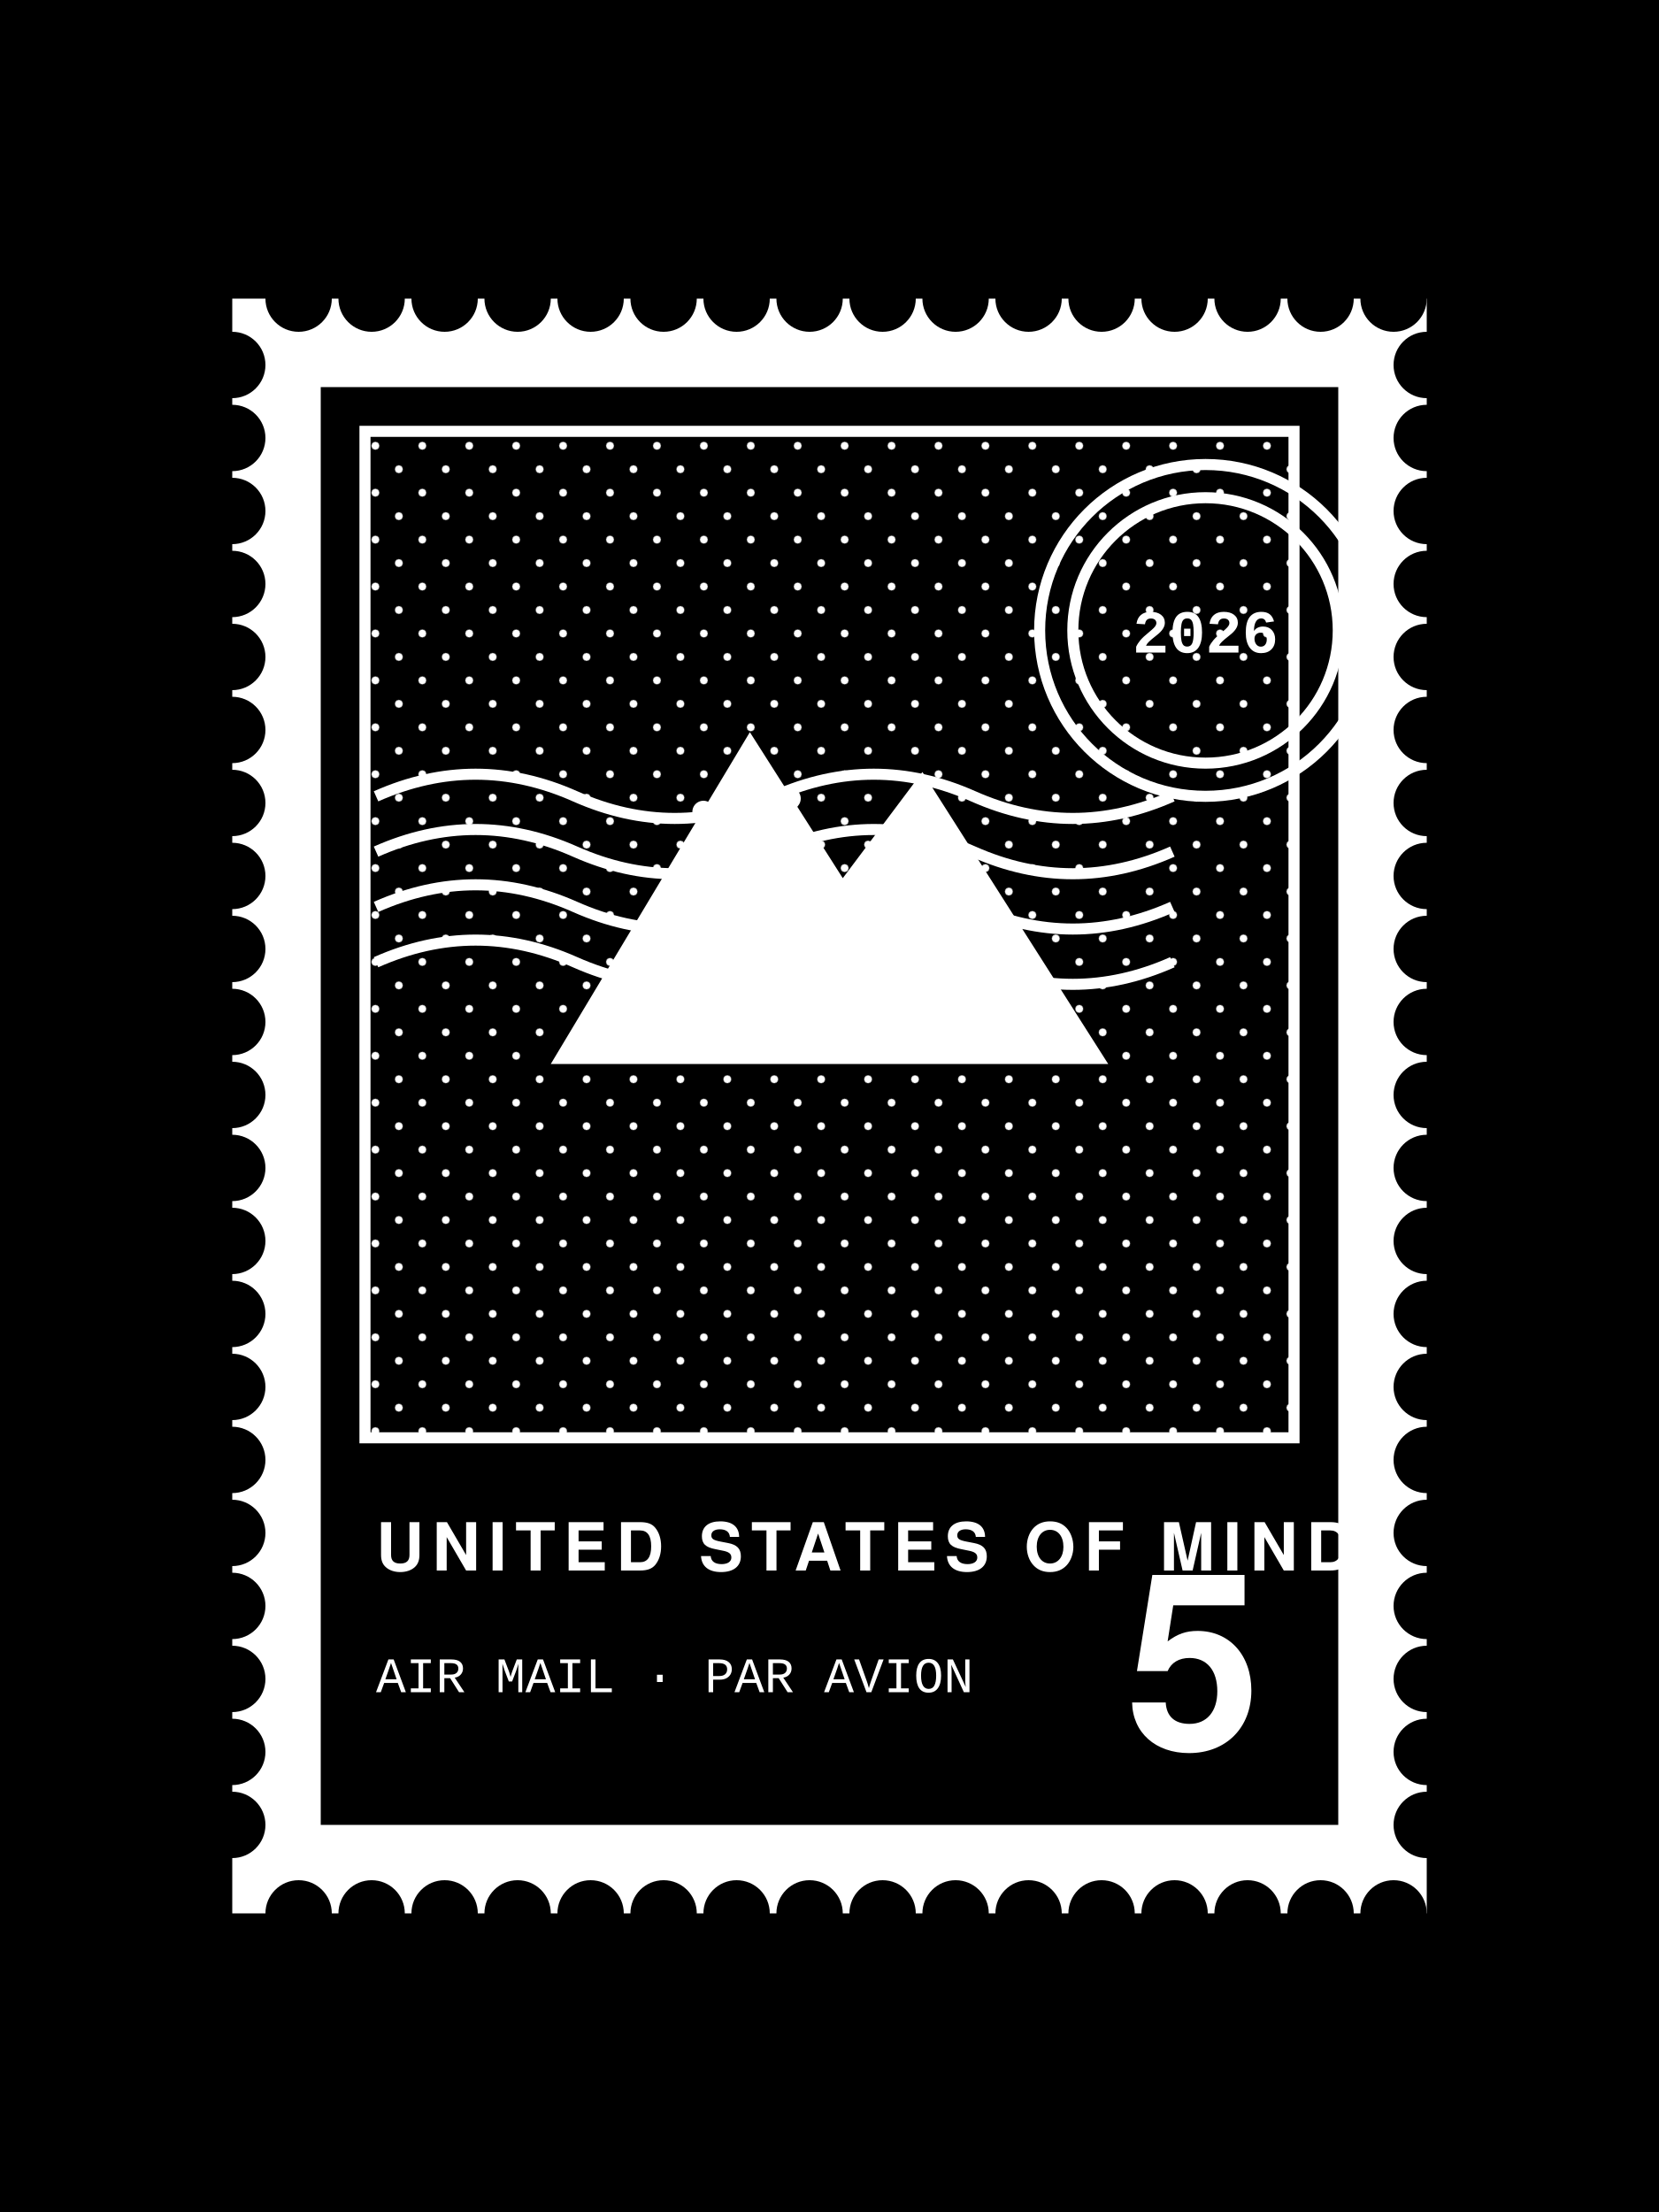
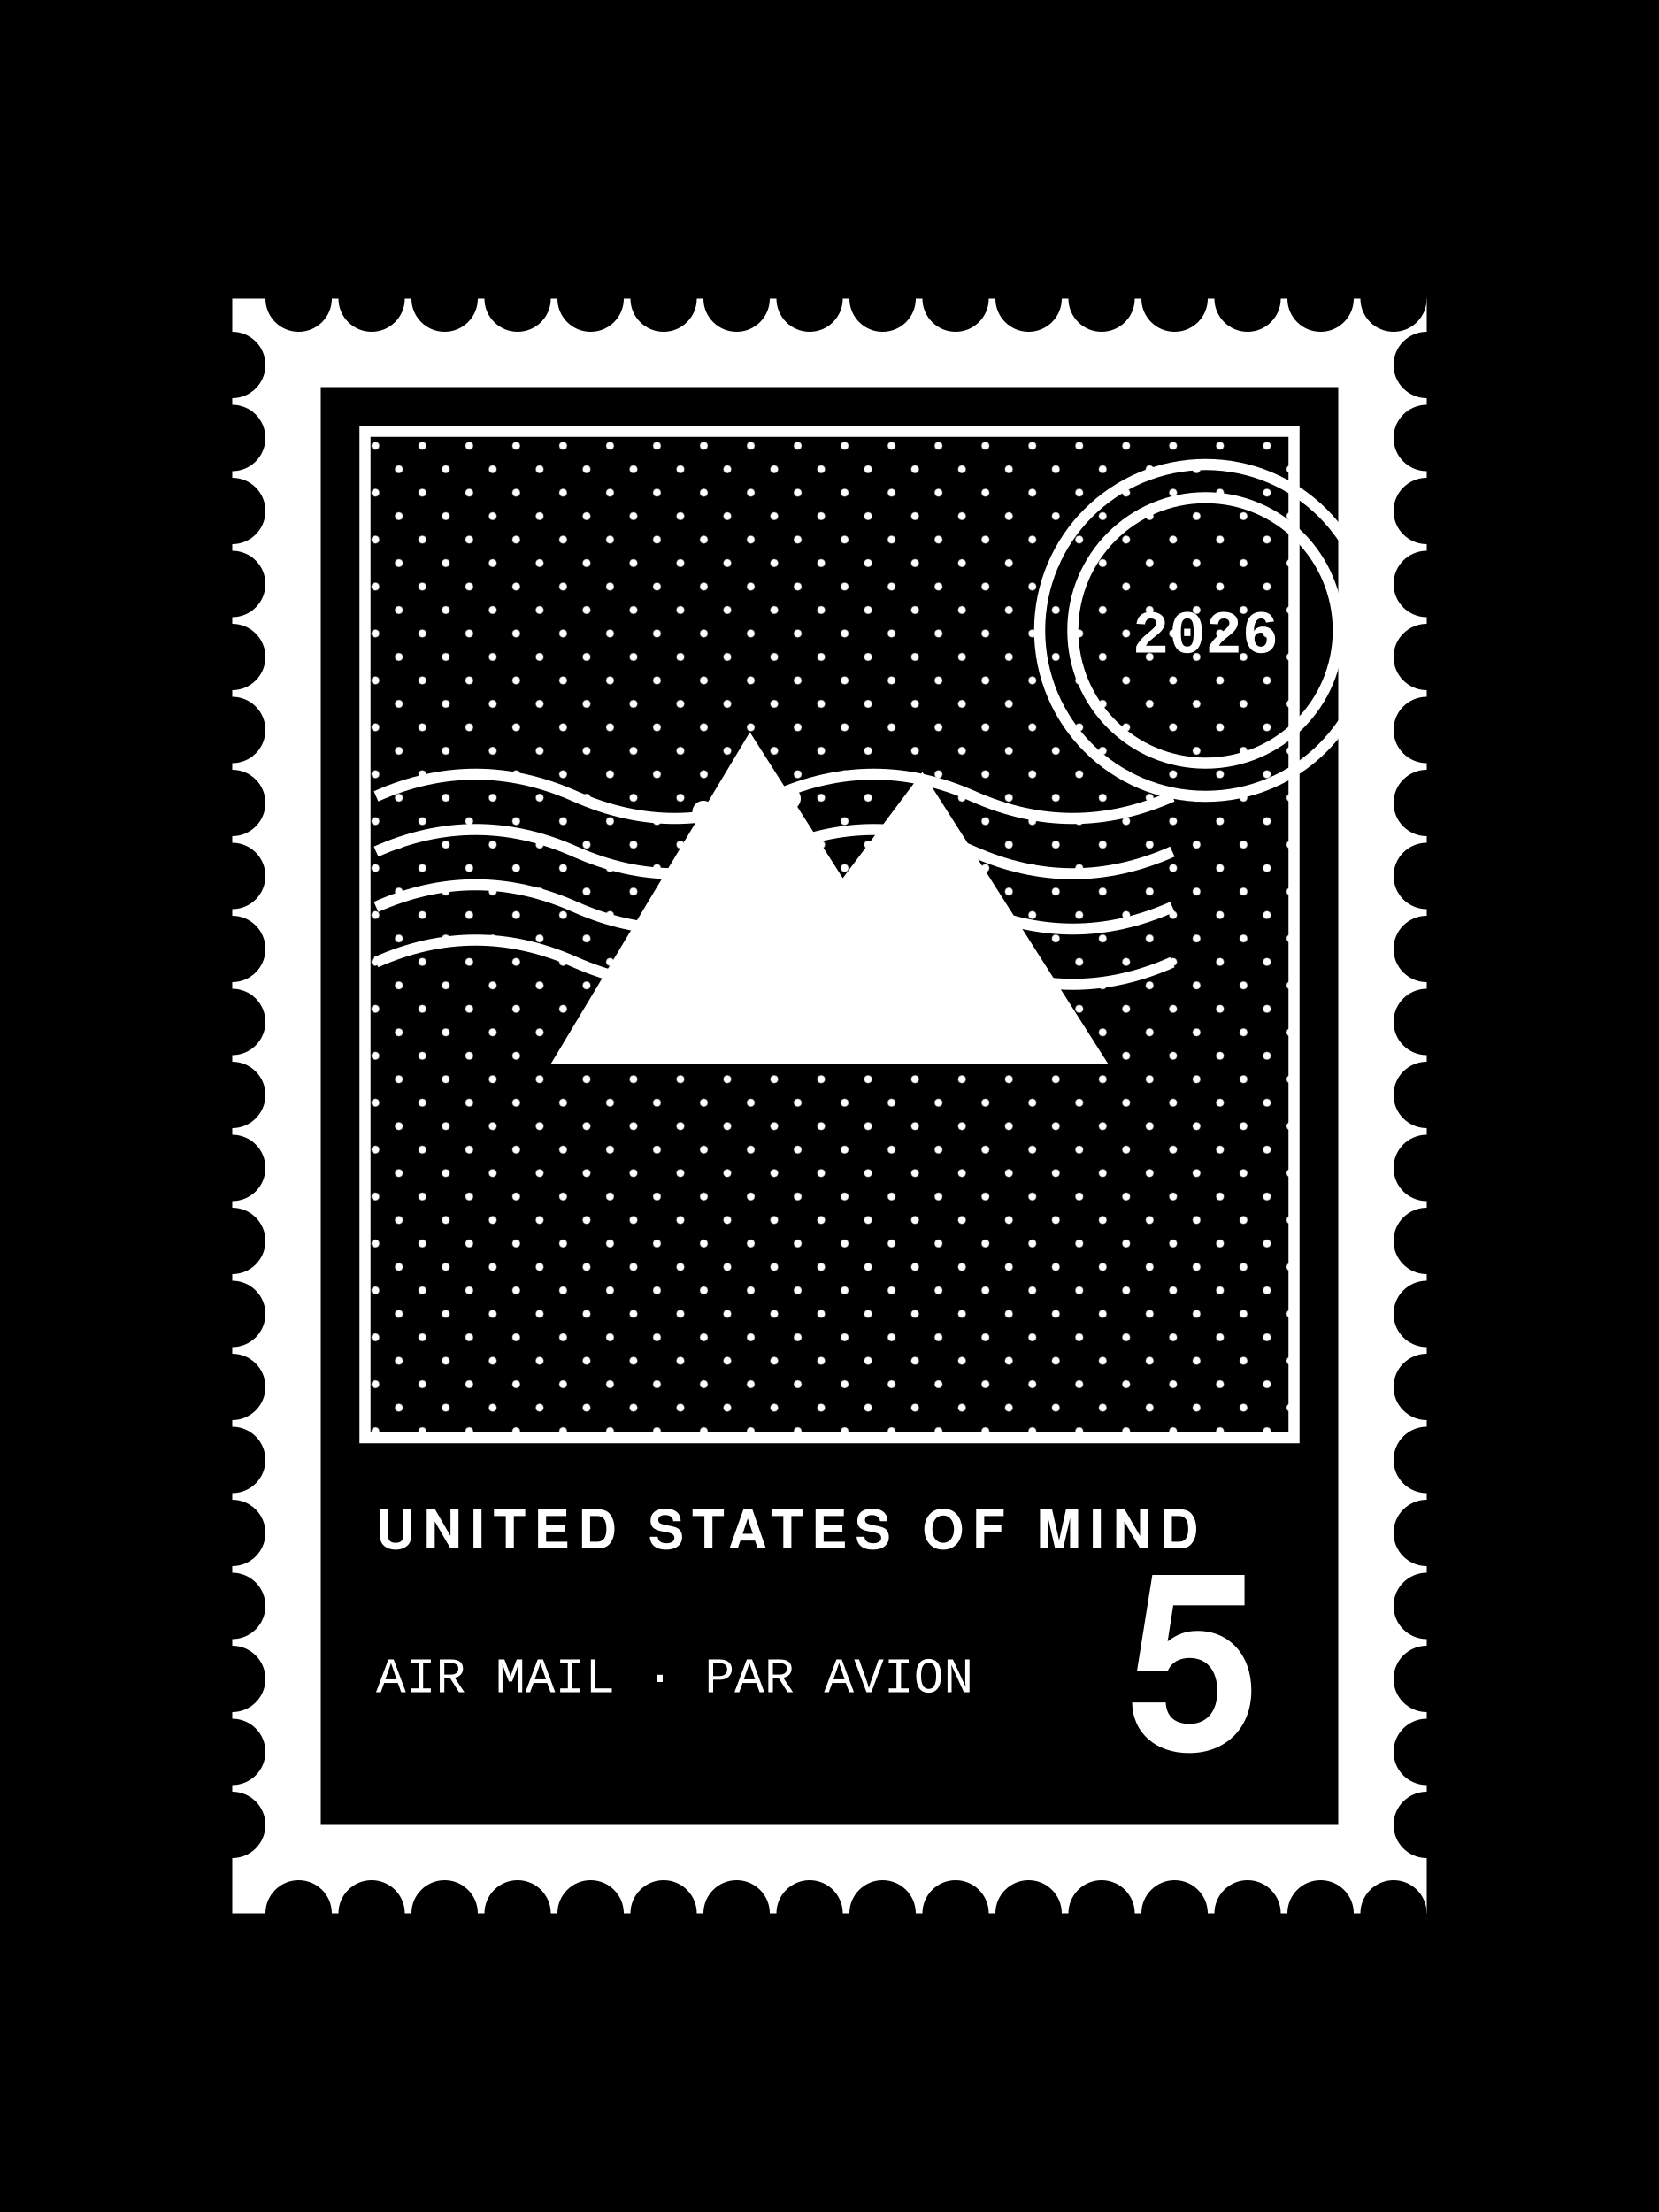
<svg xmlns="http://www.w3.org/2000/svg" viewBox="0 0 300 400" width="300" height="400">
  <rect width="300" height="400" fill="#000000" />
  <defs>
    <pattern id="t1" width="6" height="6" patternUnits="userSpaceOnUse" patternTransform="rotate(45)">
      <circle cx="3" cy="3" r="0.7" fill="#FFFFFF" />
    </pattern>
    <pattern id="t2" width="6" height="6" patternUnits="userSpaceOnUse" patternTransform="rotate(45)">
      <circle cx="3" cy="3" r="1.15" fill="#FFFFFF" />
    </pattern>
    <pattern id="t3" width="6" height="6" patternUnits="userSpaceOnUse" patternTransform="rotate(45)">
      <circle cx="3" cy="3" r="1.6" fill="#FFFFFF" />
    </pattern>
    <pattern id="t4" width="6" height="6" patternUnits="userSpaceOnUse" patternTransform="rotate(45)">
      <circle cx="3" cy="3" r="2.1" fill="#FFFFFF" />
    </pattern>
    <pattern id="t5" width="6" height="6" patternUnits="userSpaceOnUse" patternTransform="rotate(45)">
      <circle cx="3" cy="3" r="2.6" fill="#FFFFFF" />
    </pattern>
    <pattern id="l1" width="5" height="5" patternUnits="userSpaceOnUse" patternTransform="rotate(-35)">
      <rect width="0.8" height="5" fill="#FFFFFF" />
    </pattern>
    <pattern id="l2" width="5" height="5" patternUnits="userSpaceOnUse" patternTransform="rotate(-35)">
      <rect width="1.6" height="5" fill="#FFFFFF" />
    </pattern>
    <pattern id="l3" width="5" height="5" patternUnits="userSpaceOnUse" patternTransform="rotate(-35)">
      <rect width="2.6" height="5" fill="#FFFFFF" />
    </pattern>
  </defs>
  <rect x="42" y="54" width="216" height="292" fill="#FFFFFF" />
  <g fill="#000000">
    <circle cx="54" cy="54" r="6" />
    <circle cx="54" cy="346" r="6" />
    <circle cx="67.2" cy="54" r="6" />
    <circle cx="67.2" cy="346" r="6" />
    <circle cx="80.4" cy="54" r="6" />
    <circle cx="80.4" cy="346" r="6" />
    <circle cx="93.6" cy="54" r="6" />
    <circle cx="93.6" cy="346" r="6" />
    <circle cx="106.8" cy="54" r="6" />
    <circle cx="106.8" cy="346" r="6" />
    <circle cx="120" cy="54" r="6" />
    <circle cx="120" cy="346" r="6" />
    <circle cx="133.2" cy="54" r="6" />
    <circle cx="133.2" cy="346" r="6" />
    <circle cx="146.4" cy="54" r="6" />
    <circle cx="146.4" cy="346" r="6" />
    <circle cx="159.6" cy="54" r="6" />
    <circle cx="159.6" cy="346" r="6" />
    <circle cx="172.8" cy="54" r="6" />
    <circle cx="172.8" cy="346" r="6" />
    <circle cx="186" cy="54" r="6" />
    <circle cx="186" cy="346" r="6" />
    <circle cx="199.2" cy="54" r="6" />
    <circle cx="199.2" cy="346" r="6" />
    <circle cx="212.4" cy="54" r="6" />
    <circle cx="212.4" cy="346" r="6" />
    <circle cx="225.6" cy="54" r="6" />
    <circle cx="225.6" cy="346" r="6" />
    <circle cx="238.8" cy="54" r="6" />
    <circle cx="238.8" cy="346" r="6" />
    <circle cx="252" cy="54" r="6" />
    <circle cx="252" cy="346" r="6" />
    <circle cx="42" cy="66" r="6" />
    <circle cx="258" cy="66" r="6" />
    <circle cx="42" cy="79.2" r="6" />
    <circle cx="258" cy="79.2" r="6" />
    <circle cx="42" cy="92.4" r="6" />
    <circle cx="258" cy="92.4" r="6" />
    <circle cx="42" cy="105.6" r="6" />
    <circle cx="258" cy="105.6" r="6" />
    <circle cx="42" cy="118.8" r="6" />
    <circle cx="258" cy="118.8" r="6" />
    <circle cx="42" cy="132" r="6" />
    <circle cx="258" cy="132" r="6" />
    <circle cx="42" cy="145.2" r="6" />
    <circle cx="258" cy="145.2" r="6" />
    <circle cx="42" cy="158.4" r="6" />
    <circle cx="258" cy="158.4" r="6" />
    <circle cx="42" cy="171.6" r="6" />
    <circle cx="258" cy="171.6" r="6" />
    <circle cx="42" cy="184.8" r="6" />
    <circle cx="258" cy="184.8" r="6" />
    <circle cx="42" cy="198" r="6" />
    <circle cx="258" cy="198" r="6" />
    <circle cx="42" cy="211.2" r="6" />
    <circle cx="258" cy="211.2" r="6" />
    <circle cx="42" cy="224.4" r="6" />
    <circle cx="258" cy="224.4" r="6" />
    <circle cx="42" cy="237.6" r="6" />
    <circle cx="258" cy="237.6" r="6" />
    <circle cx="42" cy="250.8" r="6" />
    <circle cx="258" cy="250.8" r="6" />
    <circle cx="42" cy="264" r="6" />
    <circle cx="258" cy="264" r="6" />
    <circle cx="42" cy="277.2" r="6" />
    <circle cx="258" cy="277.2" r="6" />
    <circle cx="42" cy="290.4" r="6" />
    <circle cx="258" cy="290.4" r="6" />
    <circle cx="42" cy="303.6" r="6" />
    <circle cx="258" cy="303.6" r="6" />
    <circle cx="42" cy="316.8" r="6" />
    <circle cx="258" cy="316.8" r="6" />
    <circle cx="42" cy="330" r="6" />
    <circle cx="258" cy="330" r="6" />
  </g>
  <rect x="58" y="70" width="184" height="260" fill="#000000" />
  <rect x="66" y="78" width="168" height="182" fill="url(#t1)" stroke="#FFFFFF" stroke-width="2" />
  <g transform="translate(90 94) scale(1.2)">
    <path d="M8 82 L38 32 L52 54 L64 38 L92 82 Z" fill="#FFFFFF" />
    <path d="M31 44 L38 50 L44 42" fill="none" stroke="#FFFFFF" stroke-width="4" vector-effect="non-scaling-stroke" stroke-linecap="round" stroke-linejoin="round" />
  </g>
  <text x="228" y="316" font-size="44" font-weight="900" text-anchor="end" font-family="Helvetica, Arial, sans-serif" fill="#FFFFFF">5</text>
-   <text x="68" y="284" font-size="12" font-weight="700" letter-spacing="1.5" text-anchor="start" font-family="Helvetica, Arial, sans-serif" fill="#FFFFFF" textLength="118.7" lengthAdjust="spacingAndGlyphs">UNITED STATES OF MIND</text>
+   <text x="68" y="280" font-size="9.7" font-weight="700" letter-spacing="1.5" text-anchor="start" font-family="Helvetica, Arial, sans-serif" fill="#FFFFFF">UNITED STATES OF MIND</text>
  <text x="68" y="306" font-size="9" font-weight="400" text-anchor="start" font-family="'Courier New', Courier, monospace" fill="#FFFFFF">AIR MAIL · PAR AVION</text>
  <g fill="none" stroke="#FFFFFF" stroke-width="2">
    <circle cx="218" cy="114" r="30" />
    <circle cx="218" cy="114" r="24" />
    <path d="M68 144 q18 -8 36 0 t36 0 t36 0 t36 0 M68 154 q18 -8 36 0 t36 0 t36 0 t36 0 M68 164 q18 -8 36 0 t36 0 t36 0 t36 0 M68 174 q18 -8 36 0 t36 0 t36 0 t36 0 " />
  </g>
  <text x="218" y="118" font-size="11" font-weight="700" text-anchor="middle" font-family="'Courier New', Courier, monospace" fill="#FFFFFF">2026</text>
</svg>
